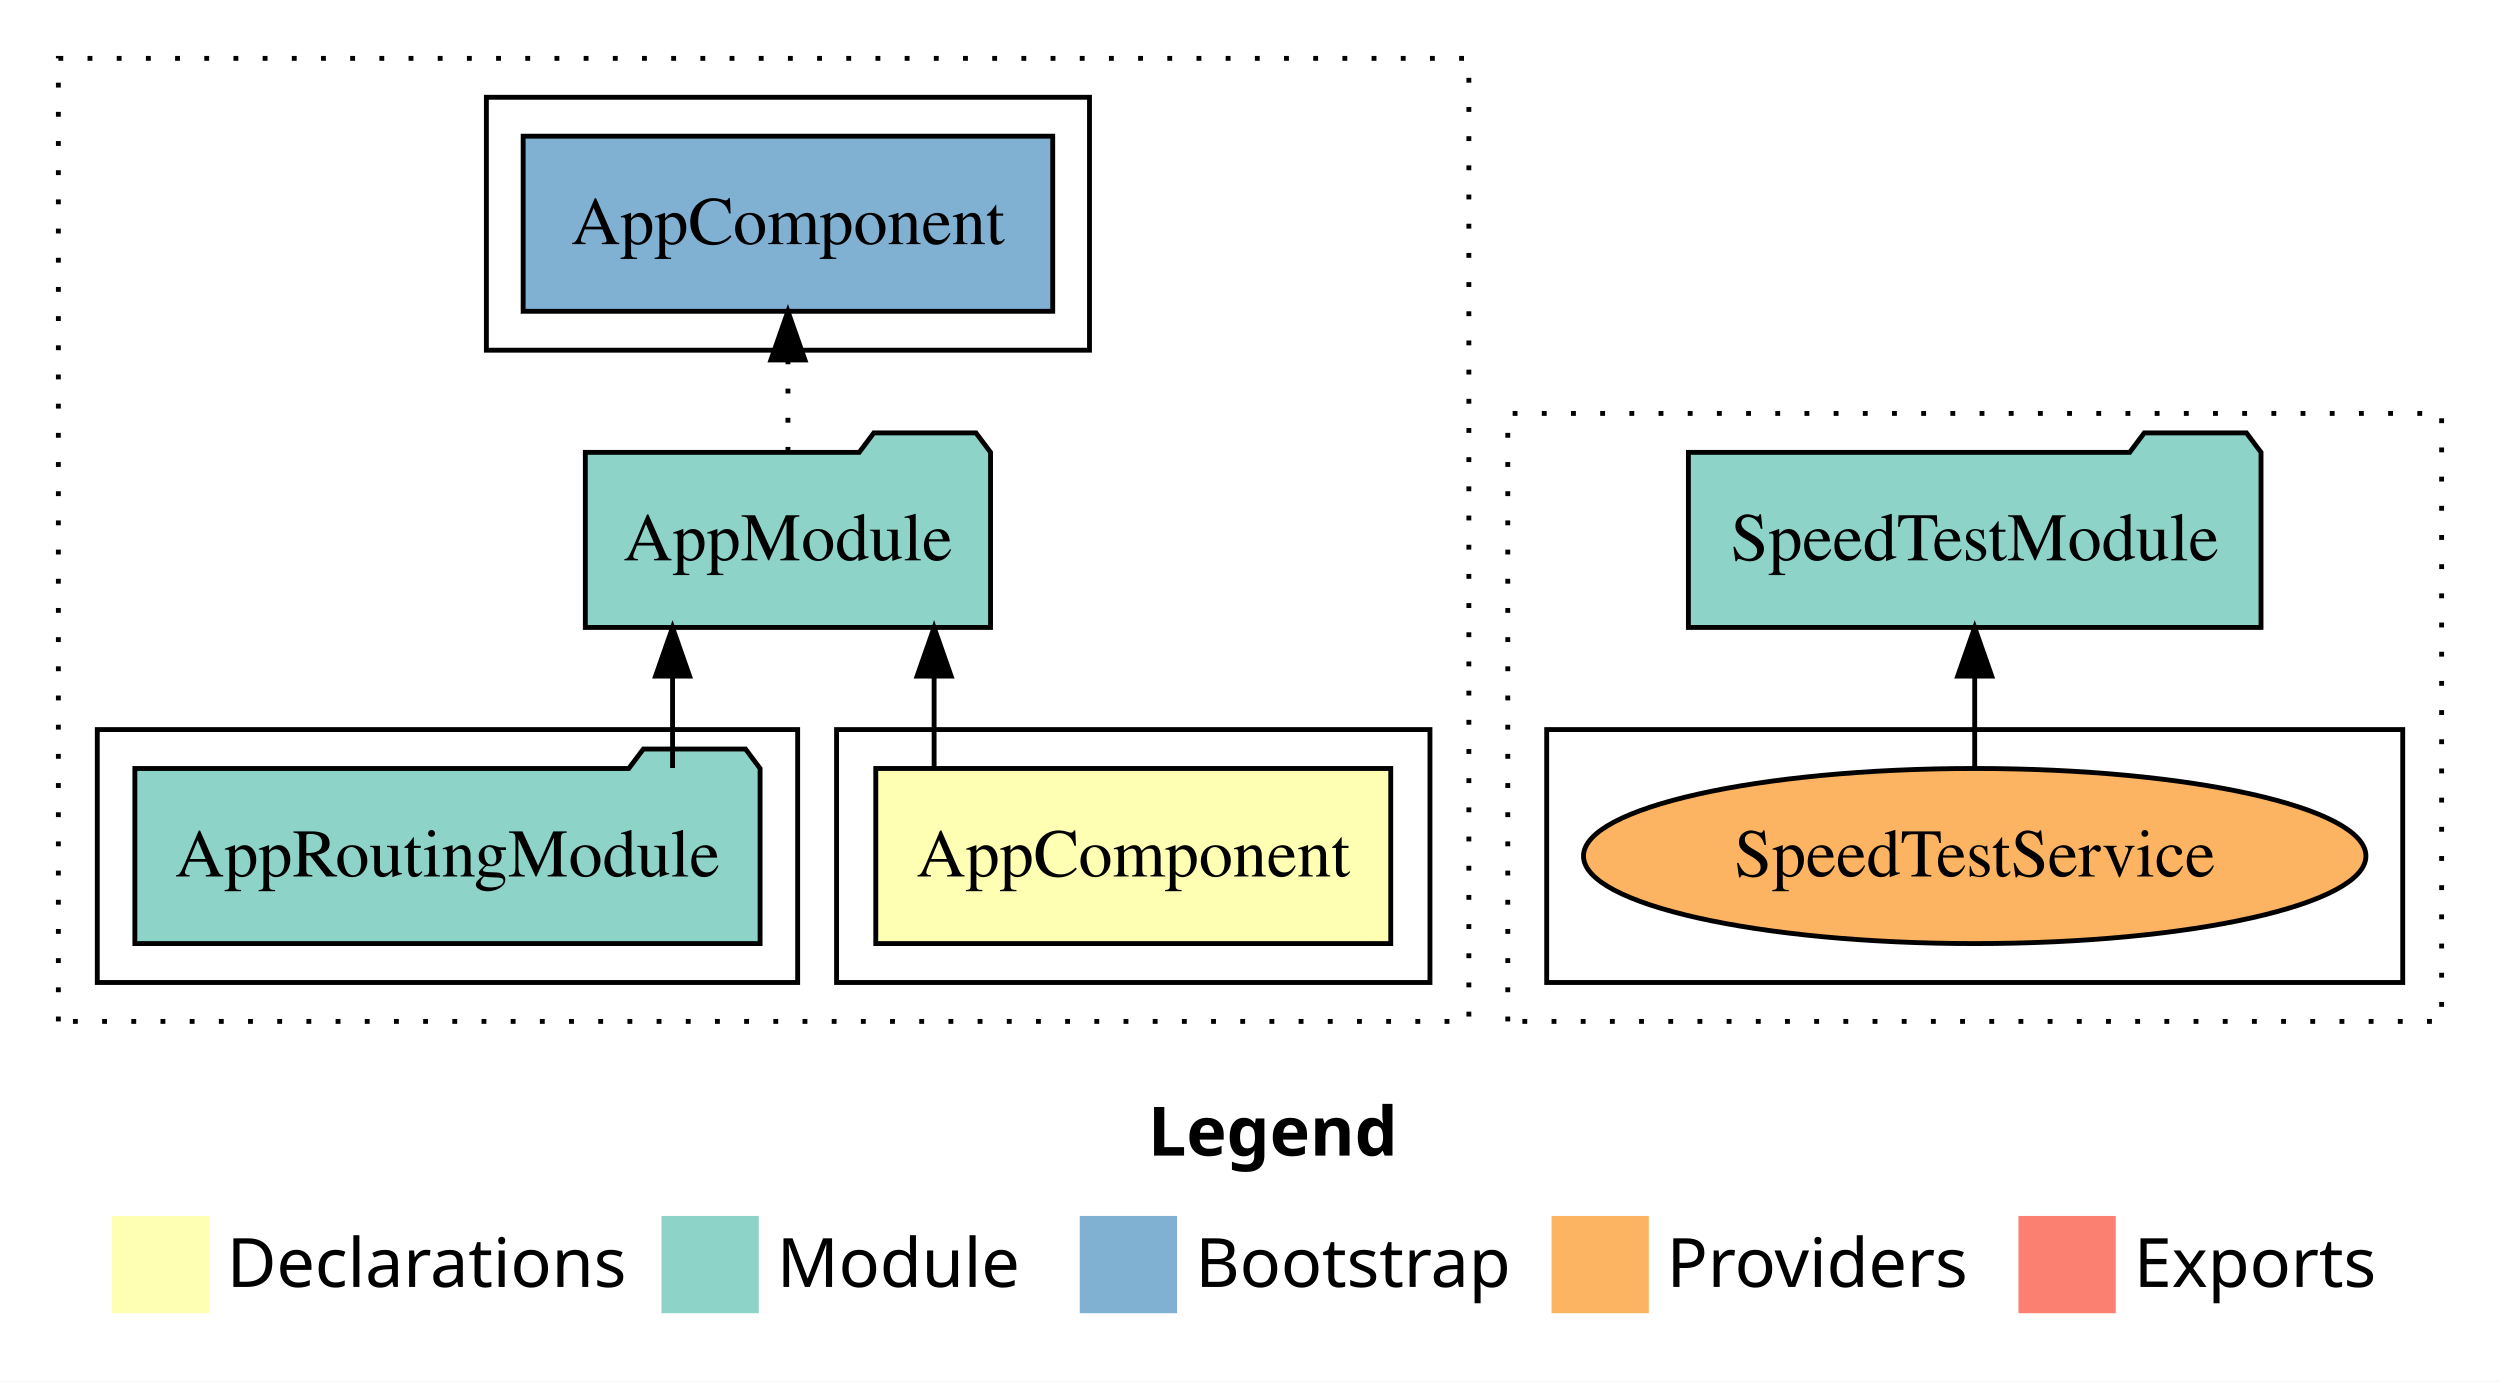
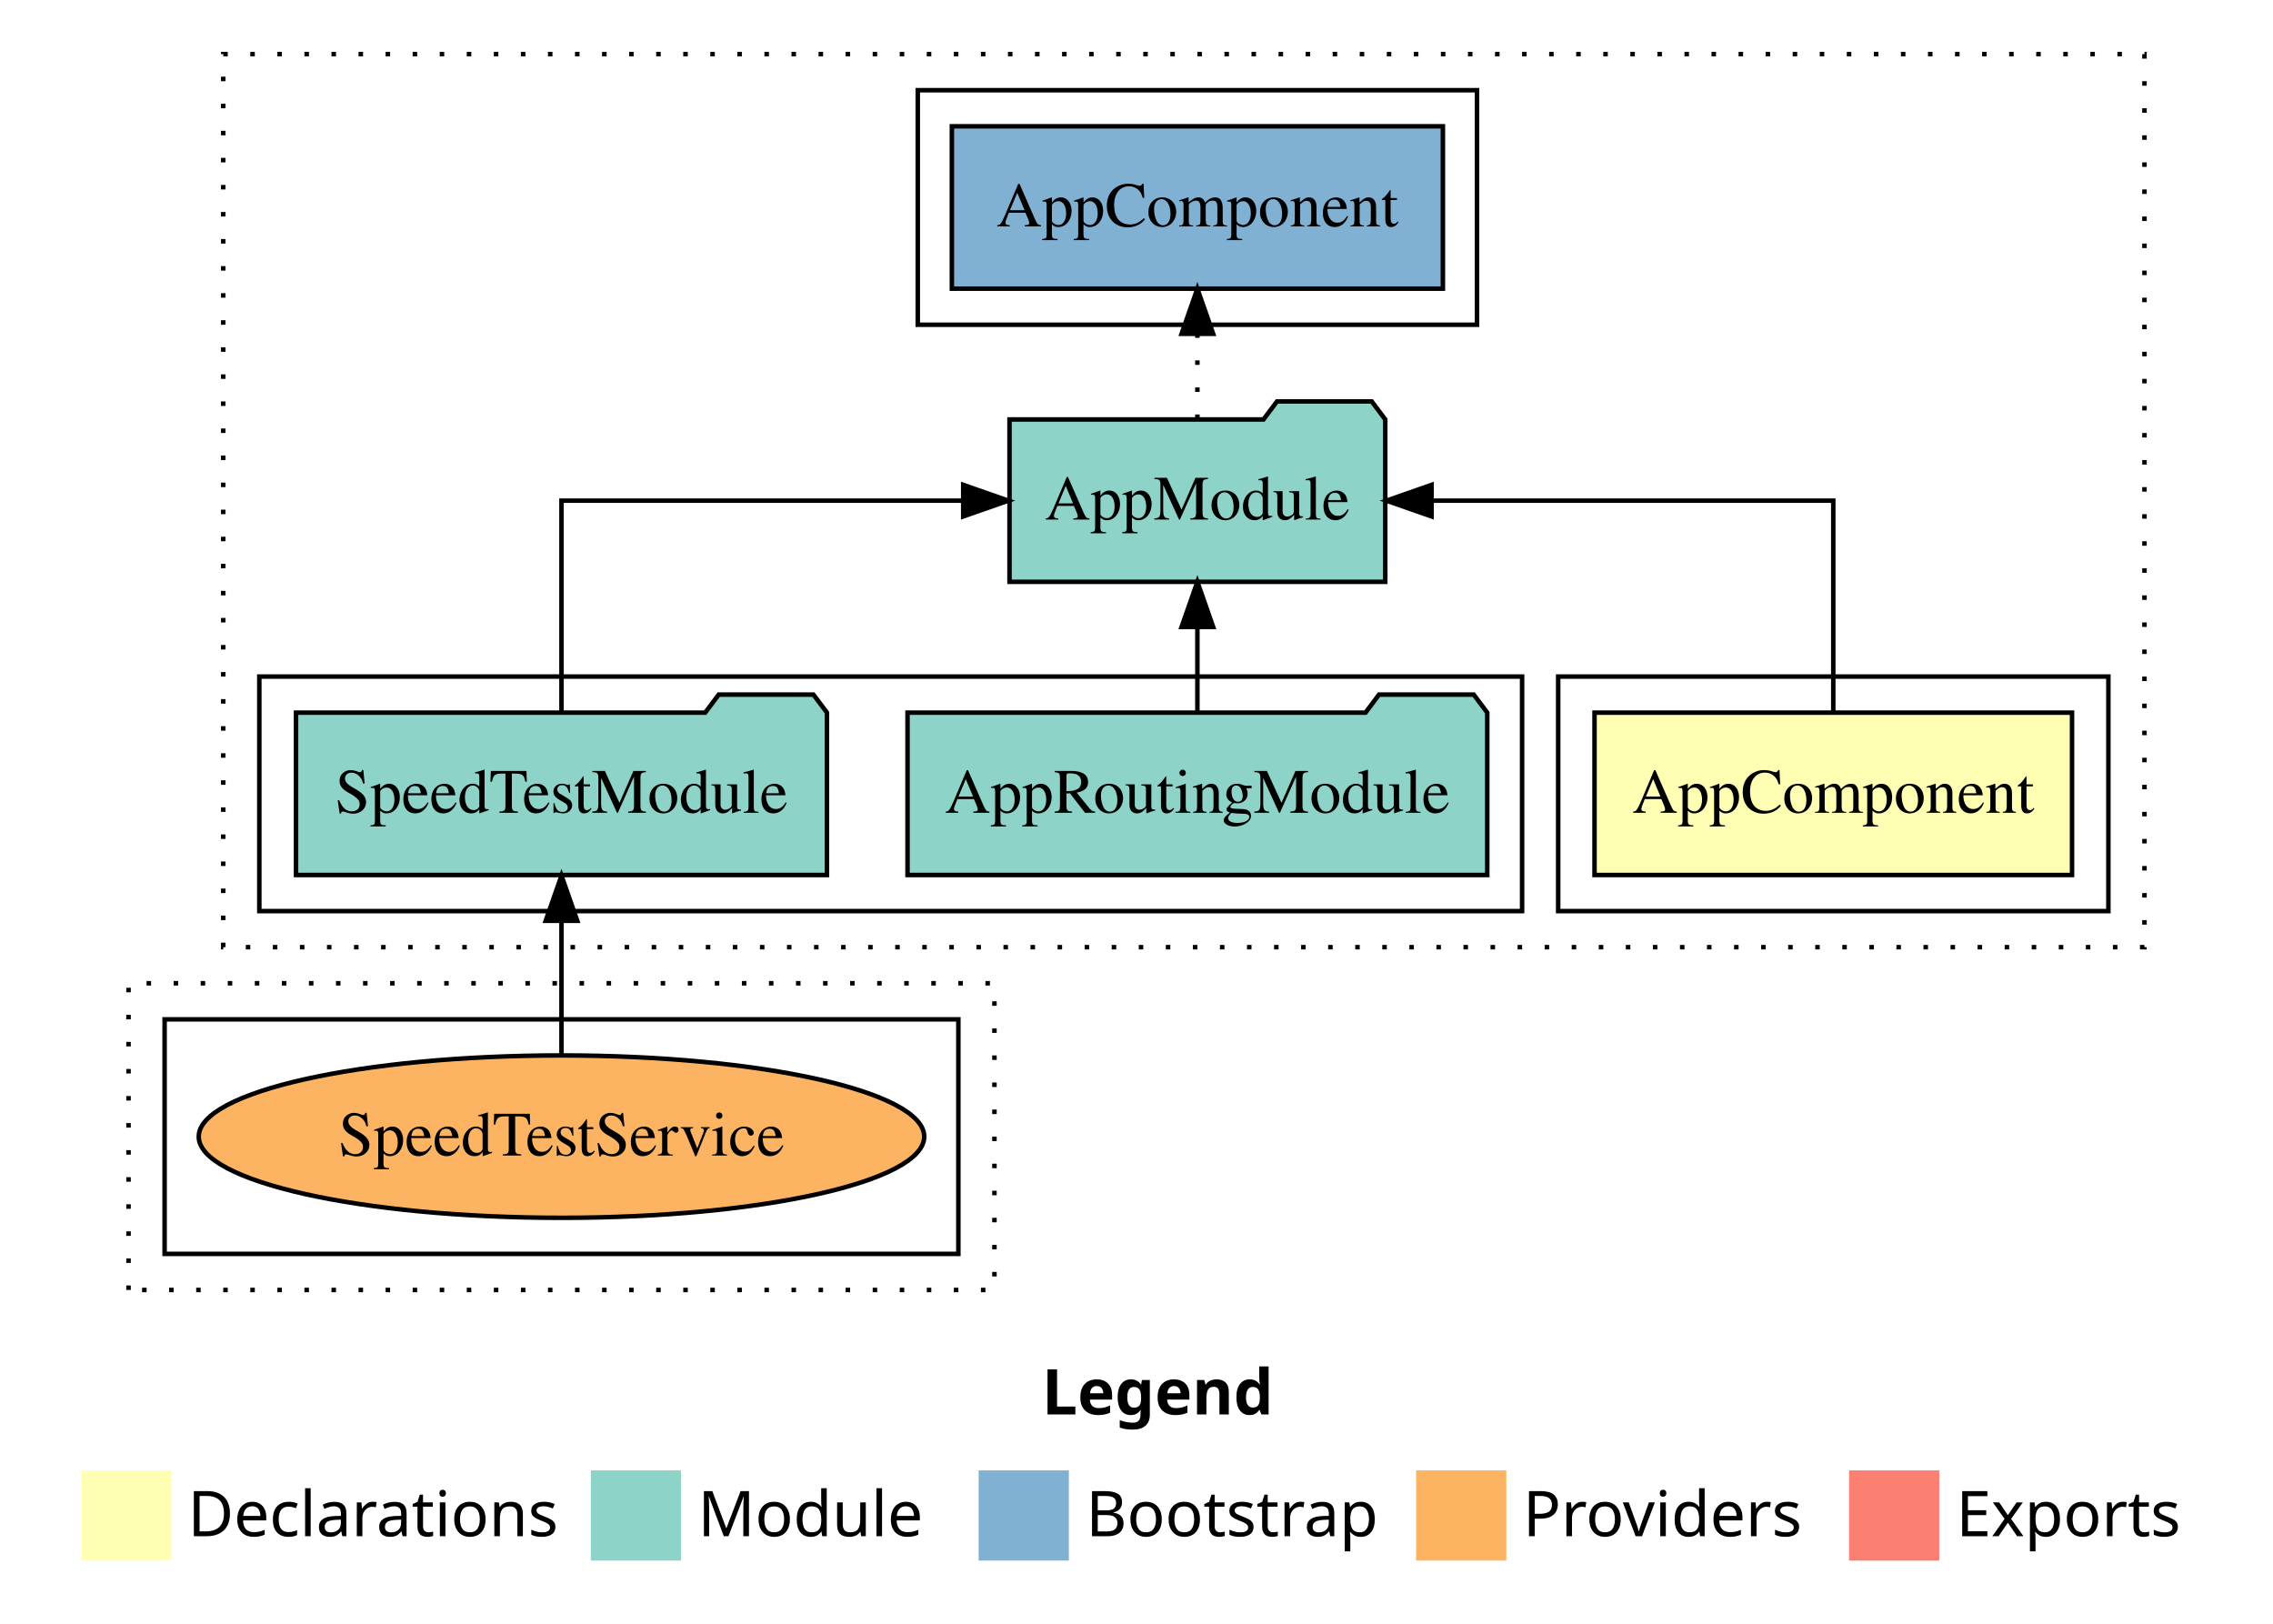
- <svg xmlns="http://www.w3.org/2000/svg" width="514pt" height="284pt" viewBox="0.00 0.00 514.00 284.00">
-   <g id="graph0" class="graph" transform="scale(1 1) rotate(0) translate(4 280)">
-     <polygon fill="#ffffff" stroke="transparent" points="-4,4 -4,-280 510,-280 510,4 -4,4" />
-     <text text-anchor="start" x="232.009" y="-42.4" font-family="sans-serif" font-weight="bold" font-size="14.00" fill="#000000">Legend</text>
-     <polygon fill="#ffffb3" stroke="transparent" points="19,-10 19,-30 39,-30 39,-10 19,-10" />
-     <text text-anchor="start" x="42.629" y="-15.4" font-family="sans-serif" font-size="14.00" fill="#000000">  Declarations</text>
-     <polygon fill="#8dd3c7" stroke="transparent" points="132,-10 132,-30 152,-30 152,-10 132,-10" />
-     <text text-anchor="start" x="155.725" y="-15.4" font-family="sans-serif" font-size="14.00" fill="#000000">  Module</text>
-     <polygon fill="#80b1d3" stroke="transparent" points="218,-10 218,-30 238,-30 238,-10 218,-10" />
-     <text text-anchor="start" x="241.781" y="-15.4" font-family="sans-serif" font-size="14.00" fill="#000000">  Bootstrap</text>
-     <polygon fill="#fdb462" stroke="transparent" points="315,-10 315,-30 335,-30 335,-10 315,-10" />
-     <text text-anchor="start" x="338.673" y="-15.4" font-family="sans-serif" font-size="14.00" fill="#000000">  Providers</text>
-     <polygon fill="#fb8072" stroke="transparent" points="411,-10 411,-30 431,-30 431,-10 411,-10" />
-     <text text-anchor="start" x="434.726" y="-15.4" font-family="sans-serif" font-size="14.00" fill="#000000">  Exports</text>
+ <svg xmlns="http://www.w3.org/2000/svg" width="504pt" height="360pt" viewBox="0.00 0.00 504.00 360.00">
+   <g id="graph0" class="graph" transform="scale(1 1) rotate(0) translate(4 356)">
+     <polygon fill="#ffffff" stroke="transparent" points="-4,4 -4,-356 500,-356 500,4 -4,4" />
+     <text text-anchor="start" x="227.009" y="-42.4" font-family="sans-serif" font-weight="bold" font-size="14.00" fill="#000000">Legend</text>
+     <polygon fill="#ffffb3" stroke="transparent" points="14,-10 14,-30 34,-30 34,-10 14,-10" />
+     <text text-anchor="start" x="37.629" y="-15.4" font-family="sans-serif" font-size="14.00" fill="#000000">  Declarations</text>
+     <polygon fill="#8dd3c7" stroke="transparent" points="127,-10 127,-30 147,-30 147,-10 127,-10" />
+     <text text-anchor="start" x="150.725" y="-15.4" font-family="sans-serif" font-size="14.00" fill="#000000">  Module</text>
+     <polygon fill="#80b1d3" stroke="transparent" points="213,-10 213,-30 233,-30 233,-10 213,-10" />
+     <text text-anchor="start" x="236.781" y="-15.4" font-family="sans-serif" font-size="14.00" fill="#000000">  Bootstrap</text>
+     <polygon fill="#fdb462" stroke="transparent" points="310,-10 310,-30 330,-30 330,-10 310,-10" />
+     <text text-anchor="start" x="333.673" y="-15.4" font-family="sans-serif" font-size="14.00" fill="#000000">  Providers</text>
+     <polygon fill="#fb8072" stroke="transparent" points="406,-10 406,-30 426,-30 426,-10 406,-10" />
+     <text text-anchor="start" x="429.726" y="-15.4" font-family="sans-serif" font-size="14.00" fill="#000000">  Exports</text>
    <g id="clust1" class="cluster">
-       <polygon fill="none" stroke="#000000" stroke-dasharray="1,5" points="8,-70 8,-268 298,-268 298,-70 8,-70" />
+       <polygon fill="none" stroke="#000000" stroke-dasharray="1,5" points="45.5,-146 45.5,-344 471.5,-344 471.5,-146 45.5,-146" />
    </g>
    <g id="clust2" class="cluster">
-       <polygon fill="none" stroke="#000000" points="168,-78 168,-130 290,-130 290,-78 168,-78" />
+       <polygon fill="none" stroke="#000000" points="341.5,-154 341.5,-206 463.5,-206 463.5,-154 341.5,-154" />
    </g>
    <g id="clust4" class="cluster">
-       <polygon fill="none" stroke="#000000" points="16,-78 16,-130 160,-130 160,-78 16,-78" />
+       <polygon fill="none" stroke="#000000" points="53.5,-154 53.5,-206 333.5,-206 333.5,-154 53.5,-154" />
    </g>
    <g id="clust6" class="cluster">
-       <polygon fill="none" stroke="#000000" points="96,-208 96,-260 220,-260 220,-208 96,-208" />
+       <polygon fill="none" stroke="#000000" points="199.5,-284 199.5,-336 323.5,-336 323.5,-284 199.5,-284" />
    </g>
    <g id="clust14" class="cluster">
-       <polygon fill="none" stroke="#000000" stroke-dasharray="1,5" points="306,-70 306,-195 498,-195 498,-70 306,-70" />
+       <polygon fill="none" stroke="#000000" stroke-dasharray="1,5" points="24.5,-70 24.5,-138 216.5,-138 216.5,-70 24.5,-70" />
    </g>
    <g id="clust19" class="cluster">
-       <polygon fill="none" stroke="#000000" points="314,-78 314,-130 490,-130 490,-78 314,-78" />
+       <polygon fill="none" stroke="#000000" points="32.5,-78 32.5,-130 208.5,-130 208.5,-78 32.5,-78" />
    </g>
    <g id="node1" class="node">
-       <polygon fill="#ffffb3" stroke="#000000" points="281.94,-122 176.06,-122 176.06,-86 281.94,-86 281.94,-122" />
-       <text text-anchor="middle" x="229" y="-99.8" font-family="Times,serif" font-size="14.00" fill="#000000">AppComponent</text>
+       <polygon fill="#ffffb3" stroke="#000000" points="455.44,-198 349.56,-198 349.56,-162 455.44,-162 455.44,-198" />
+       <text text-anchor="middle" x="402.5" y="-175.8" font-family="Times,serif" font-size="14.00" fill="#000000">AppComponent</text>
    </g>
    <g id="node2" class="node">
-       <polygon fill="#8dd3c7" stroke="#000000" points="199.657,-187 196.657,-191 175.657,-191 172.657,-187 116.343,-187 116.343,-151 199.657,-151 199.657,-187" />
-       <text text-anchor="middle" x="158" y="-164.8" font-family="Times,serif" font-size="14.00" fill="#000000">AppModule</text>
+       <polygon fill="#8dd3c7" stroke="#000000" points="303.157,-263 300.157,-267 279.157,-267 276.157,-263 219.843,-263 219.843,-227 303.157,-227 303.157,-263" />
+       <text text-anchor="middle" x="261.5" y="-240.8" font-family="Times,serif" font-size="14.00" fill="#000000">AppModule</text>
    </g>
    <g id="edge1" class="edge">
-       <path fill="none" stroke="#000000" d="M188.054,-122.106C188.054,-122.106 188.054,-140.991 188.054,-140.991" />
-       <polygon fill="#000000" stroke="#000000" points="184.554,-140.991 188.054,-150.991 191.554,-140.991 184.554,-140.991" />
+       <path fill="none" stroke="#000000" d="M402.5,-198.106C402.5,-217.339 402.5,-245 402.5,-245 402.5,-245 313.423,-245 313.423,-245" />
+       <polygon fill="#000000" stroke="#000000" points="313.423,-241.5 303.423,-245 313.423,-248.5 313.423,-241.5" />
+     </g>
+     <g id="node5" class="node">
+       <polygon fill="#80b1d3" stroke="#000000" points="315.939,-328 207.061,-328 207.061,-292 315.939,-292 315.939,-328" />
+       <text text-anchor="middle" x="261.5" y="-305.8" font-family="Times,serif" font-size="14.00" fill="#000000">AppComponent </text>
+     </g>
+     <g id="edge4" class="edge">
+       <path fill="none" stroke="#000000" stroke-dasharray="1,5" d="M261.5,-263.106C261.5,-263.106 261.5,-281.991 261.5,-281.991" />
+       <polygon fill="#000000" stroke="#000000" points="258,-281.991 261.5,-291.991 265,-281.991 258,-281.991" />
+     </g>
+     <g id="node3" class="node">
+       <polygon fill="#8dd3c7" stroke="#000000" points="325.774,-198 322.774,-202 301.774,-202 298.774,-198 197.226,-198 197.226,-162 325.774,-162 325.774,-198" />
+       <text text-anchor="middle" x="261.5" y="-175.8" font-family="Times,serif" font-size="14.00" fill="#000000">AppRoutingModule</text>
+     </g>
+     <g id="edge2" class="edge">
+       <path fill="none" stroke="#000000" d="M261.5,-198.106C261.5,-198.106 261.5,-216.991 261.5,-216.991" />
+       <polygon fill="#000000" stroke="#000000" points="258,-216.991 261.5,-226.991 265,-216.991 258,-216.991" />
    </g>
    <g id="node4" class="node">
-       <polygon fill="#80b1d3" stroke="#000000" points="212.439,-252 103.561,-252 103.561,-216 212.439,-216 212.439,-252" />
-       <text text-anchor="middle" x="158" y="-229.8" font-family="Times,serif" font-size="14.00" fill="#000000">AppComponent </text>
+       <polygon fill="#8dd3c7" stroke="#000000" points="179.364,-198 176.364,-202 155.364,-202 152.364,-198 61.636,-198 61.636,-162 179.364,-162 179.364,-198" />
+       <text text-anchor="middle" x="120.5" y="-175.8" font-family="Times,serif" font-size="14.00" fill="#000000">SpeedTestModule</text>
    </g>
    <g id="edge3" class="edge">
-       <path fill="none" stroke="#000000" stroke-dasharray="1,5" d="M158,-187.106C158,-187.106 158,-205.991 158,-205.991" />
-       <polygon fill="#000000" stroke="#000000" points="154.5,-205.991 158,-215.991 161.5,-205.991 154.5,-205.991" />
-     </g>
-     <g id="node3" class="node">
-       <polygon fill="#8dd3c7" stroke="#000000" points="152.274,-122 149.274,-126 128.274,-126 125.274,-122 23.726,-122 23.726,-86 152.274,-86 152.274,-122" />
-       <text text-anchor="middle" x="88" y="-99.8" font-family="Times,serif" font-size="14.00" fill="#000000">AppRoutingModule</text>
-     </g>
-     <g id="edge2" class="edge">
-       <path fill="none" stroke="#000000" d="M134.28,-122.106C134.28,-122.106 134.28,-140.991 134.28,-140.991" />
-       <polygon fill="#000000" stroke="#000000" points="130.78,-140.991 134.28,-150.991 137.78,-140.991 130.78,-140.991" />
-     </g>
-     <g id="node5" class="node">
-       <ellipse fill="#fdb462" stroke="#000000" cx="402" cy="-104" rx="80.433" ry="18" />
-       <text text-anchor="middle" x="402" y="-99.8" font-family="Times,serif" font-size="14.00" fill="#000000">SpeedTestService</text>
+       <path fill="none" stroke="#000000" d="M120.5,-198.106C120.5,-217.339 120.5,-245 120.5,-245 120.5,-245 209.577,-245 209.577,-245" />
+       <polygon fill="#000000" stroke="#000000" points="209.577,-248.5 219.577,-245 209.577,-241.5 209.577,-248.5" />
    </g>
    <g id="node6" class="node">
-       <polygon fill="#8dd3c7" stroke="#000000" points="460.864,-187 457.864,-191 436.864,-191 433.864,-187 343.136,-187 343.136,-151 460.864,-151 460.864,-187" />
-       <text text-anchor="middle" x="402" y="-164.8" font-family="Times,serif" font-size="14.00" fill="#000000">SpeedTestModule</text>
+       <ellipse fill="#fdb462" stroke="#000000" cx="120.5" cy="-104" rx="80.433" ry="18" />
+       <text text-anchor="middle" x="120.5" y="-99.8" font-family="Times,serif" font-size="14.00" fill="#000000">SpeedTestService</text>
    </g>
-     <g id="edge4" class="edge">
-       <path fill="none" stroke="#000000" d="M402,-122.106C402,-122.106 402,-140.991 402,-140.991" />
-       <polygon fill="#000000" stroke="#000000" points="398.5,-140.991 402,-150.991 405.5,-140.991 398.5,-140.991" />
+     <g id="edge5" class="edge">
+       <path fill="none" stroke="#000000" d="M120.5,-122.011C120.5,-122.011 120.5,-151.855 120.5,-151.855" />
+       <polygon fill="#000000" stroke="#000000" points="117,-151.855 120.5,-161.855 124,-151.855 117,-151.855" />
    </g>
  </g>
</svg>
